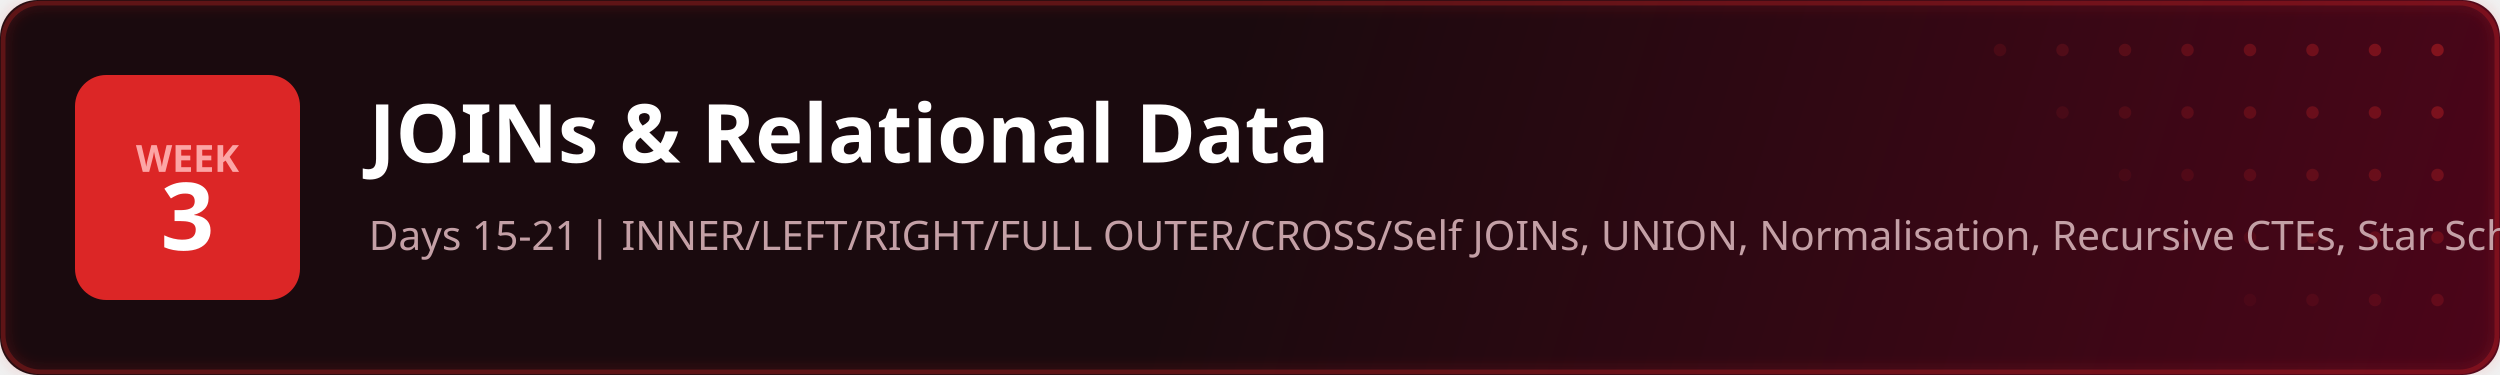
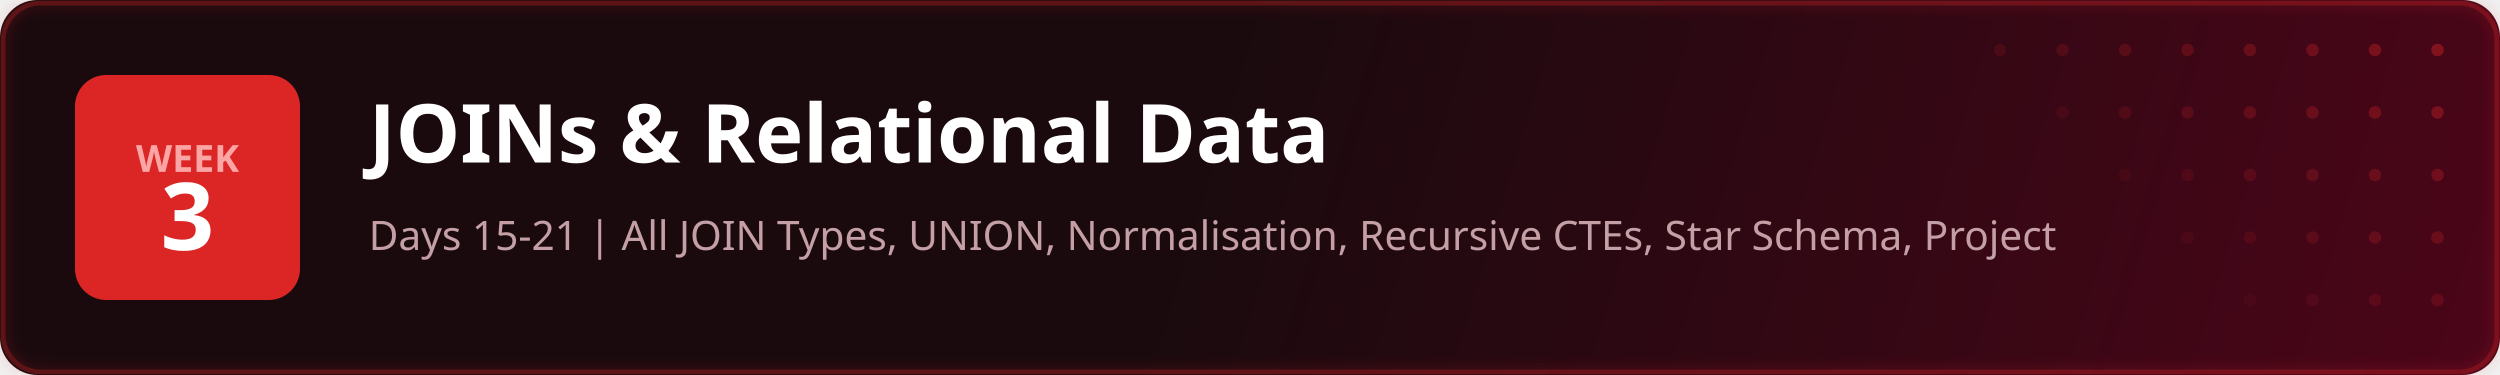
<svg xmlns="http://www.w3.org/2000/svg" viewBox="0 0 800 120" fill="none">
  <defs>
    <linearGradient id="fbg" x1="400" y1="0" x2="800" y2="120" gradientUnits="userSpaceOnUse">
      <stop offset="0%" stop-color="#1a0a0e" />
      <stop offset="100%" stop-color="#4c0519" />
    </linearGradient>
    <filter id="glow">
      <feGaussianBlur stdDeviation="2" result="blur" />
      <feMerge>
        <feMergeNode in="blur" />
        <feMergeNode in="SourceGraphic" />
      </feMerge>
    </filter>
  </defs>
  <rect width="800" height="120" rx="12" fill="url(#fbg)" />
  <rect x="1" y="1" width="798" height="118" rx="12" fill="none" stroke="#dc2626" stroke-width="1.5" opacity="0.35" filter="url(#glow)" />
  <circle cx="640" cy="16" r="2" fill="#dc2626" opacity="0.12" />
  <circle cx="660" cy="16" r="2" fill="#dc2626" opacity="0.15" />
  <circle cx="680" cy="16" r="2" fill="#dc2626" opacity="0.18" />
  <circle cx="700" cy="16" r="2" fill="#dc2626" opacity="0.22" />
  <circle cx="720" cy="16" r="2" fill="#dc2626" opacity="0.26" />
  <circle cx="740" cy="16" r="2" fill="#dc2626" opacity="0.3" />
  <circle cx="760" cy="16" r="2" fill="#dc2626" opacity="0.35" />
  <circle cx="780" cy="16" r="2" fill="#dc2626" opacity="0.4" />
  <circle cx="660" cy="36" r="2" fill="#dc2626" opacity="0.1" />
  <circle cx="680" cy="36" r="2" fill="#dc2626" opacity="0.14" />
  <circle cx="700" cy="36" r="2" fill="#dc2626" opacity="0.18" />
  <circle cx="720" cy="36" r="2" fill="#dc2626" opacity="0.22" />
  <circle cx="740" cy="36" r="2" fill="#dc2626" opacity="0.26" />
  <circle cx="760" cy="36" r="2" fill="#dc2626" opacity="0.3" />
  <circle cx="780" cy="36" r="2" fill="#dc2626" opacity="0.35" />
  <circle cx="680" cy="56" r="2" fill="#dc2626" opacity="0.08" />
  <circle cx="700" cy="56" r="2" fill="#dc2626" opacity="0.12" />
  <circle cx="720" cy="56" r="2" fill="#dc2626" opacity="0.16" />
  <circle cx="740" cy="56" r="2" fill="#dc2626" opacity="0.2" />
  <circle cx="760" cy="56" r="2" fill="#dc2626" opacity="0.24" />
  <circle cx="780" cy="56" r="2" fill="#dc2626" opacity="0.28" />
  <circle cx="700" cy="76" r="2" fill="#dc2626" opacity="0.08" />
  <circle cx="720" cy="76" r="2" fill="#dc2626" opacity="0.12" />
  <circle cx="740" cy="76" r="2" fill="#dc2626" opacity="0.16" />
  <circle cx="760" cy="76" r="2" fill="#dc2626" opacity="0.2" />
  <circle cx="780" cy="76" r="2" fill="#dc2626" opacity="0.24" />
  <circle cx="720" cy="96" r="2" fill="#dc2626" opacity="0.06" />
  <circle cx="740" cy="96" r="2" fill="#dc2626" opacity="0.1" />
  <circle cx="760" cy="96" r="2" fill="#dc2626" opacity="0.14" />
  <circle cx="780" cy="96" r="2" fill="#dc2626" opacity="0.18" />
  <rect x="24" y="24" width="72" height="72" rx="10" fill="#dc2626" />
  <text x="60" y="55" font-family="Segoe UI, system-ui, sans-serif" font-size="12" font-weight="600" fill="#fca5a5" text-anchor="middle">WEEK</text>
  <text x="60" y="80" font-family="Segoe UI, system-ui, sans-serif" font-size="30" font-weight="800" fill="#ffffff" text-anchor="middle">3</text>
  <text x="118" y="52" font-family="Segoe UI, system-ui, sans-serif" font-size="26" font-weight="700" fill="#ffffff">JOINs &amp; Relational Data</text>
-   <text x="118" y="80" font-family="Segoe UI, system-ui, sans-serif" font-size="13" fill="#c4a0a6">Days 15-21  |  INNER/LEFT/RIGHT/FULL OUTER/CROSS/Self JOINs, UNION, Normalisation, Recursive CTEs, Star Schema, Project</text>
+   <text x="118" y="80" font-family="Segoe UI, system-ui, sans-serif" font-size="13" fill="#c4a0a6">Days 15-21  |  All JOIN Types, UNION, Normalisation, Recursive CTEs, Star Schema, Project</text>
</svg>
